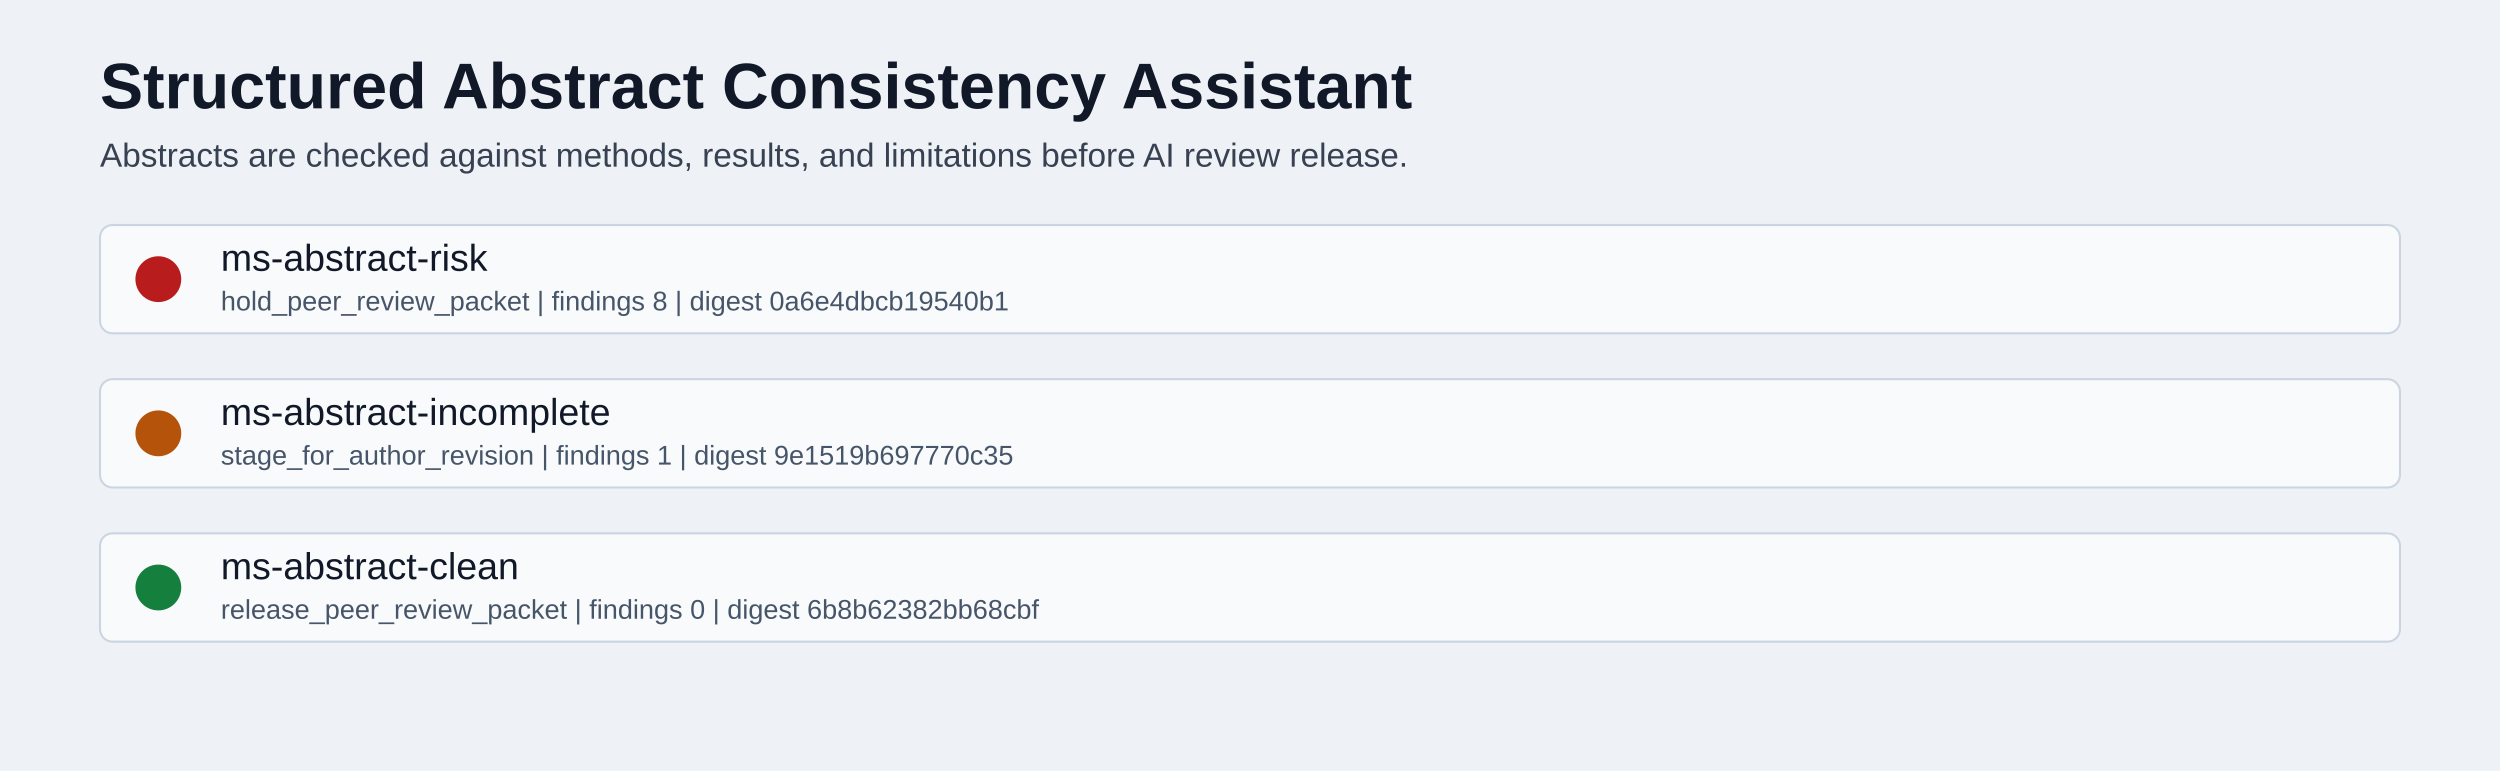
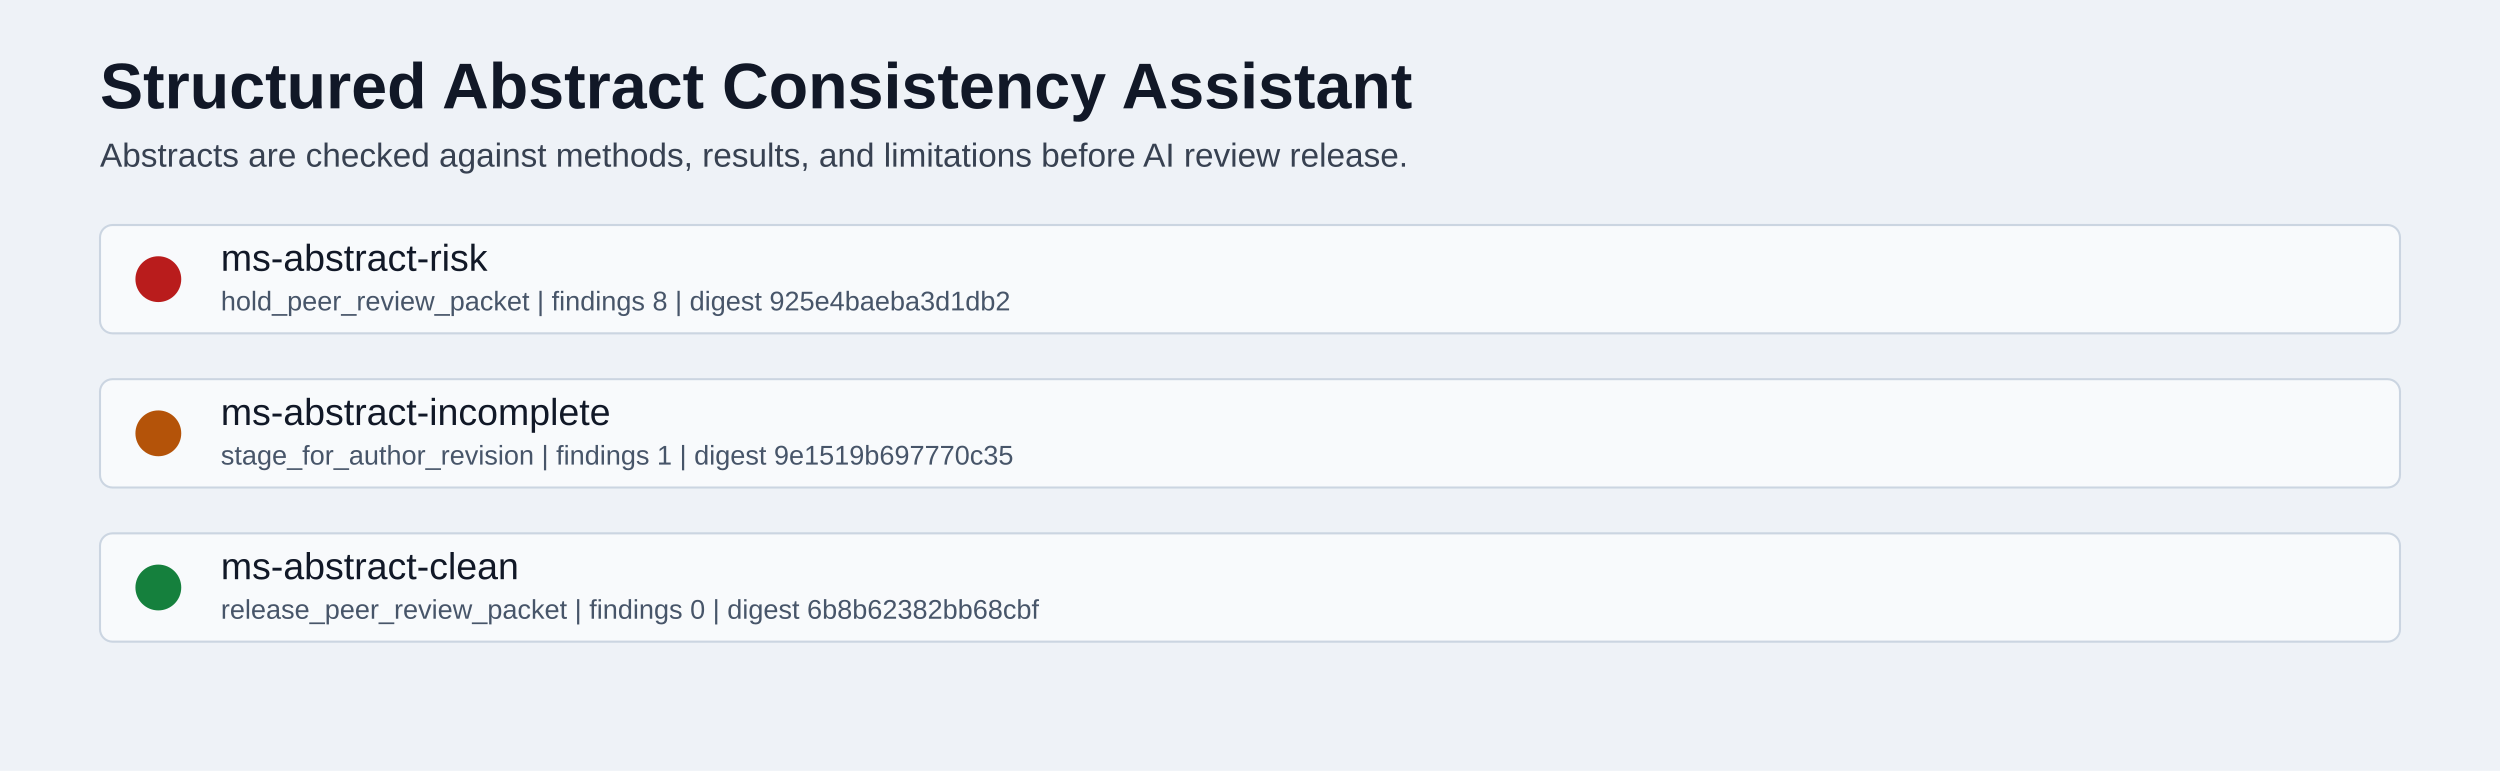
<svg xmlns="http://www.w3.org/2000/svg" width="1200" height="370" viewBox="0 0 1200 370">
  <rect width="1200" height="370" fill="#eef2f7" />
  <text x="48" y="52" font-size="31" font-family="Arial" font-weight="700" fill="#111827">Structured Abstract Consistency Assistant</text>
  <text x="48" y="80" font-size="16" font-family="Arial" fill="#374151">Abstracts are checked against methods, results, and limitations before AI review release.</text>
  <g transform="translate(48 108)">
    <rect width="1104" height="52" rx="6" fill="#f8fafc" stroke="#cbd5e1" />
    <circle cx="28" cy="26" r="11" fill="#b91c1c" />
    <text x="58" y="22" font-size="18" font-family="Arial" fill="#111827">ms-abstract-risk</text>
-     <text x="58" y="41" font-size="13" font-family="Arial" fill="#475569">hold_peer_review_packet | findings 8 | digest 0a6e4dbcb19540b1</text>
+     <text x="58" y="41" font-size="13" font-family="Arial" fill="#475569">hold_peer_review_packet | findings 8 | digest 925e4baeba3d1db2</text>
  </g>
  <g transform="translate(48 182)">
    <rect width="1104" height="52" rx="6" fill="#f8fafc" stroke="#cbd5e1" />
    <circle cx="28" cy="26" r="11" fill="#b45309" />
    <text x="58" y="22" font-size="18" font-family="Arial" fill="#111827">ms-abstract-incomplete</text>
    <text x="58" y="41" font-size="13" font-family="Arial" fill="#475569">stage_for_author_revision | findings 1 | digest 9e1519b697770c35</text>
  </g>
  <g transform="translate(48 256)">
    <rect width="1104" height="52" rx="6" fill="#f8fafc" stroke="#cbd5e1" />
    <circle cx="28" cy="26" r="11" fill="#15803d" />
    <text x="58" y="22" font-size="18" font-family="Arial" fill="#111827">ms-abstract-clean</text>
    <text x="58" y="41" font-size="13" font-family="Arial" fill="#475569">release_peer_review_packet | findings 0 | digest 6b8b62382bb68cbf</text>
  </g>
</svg>
